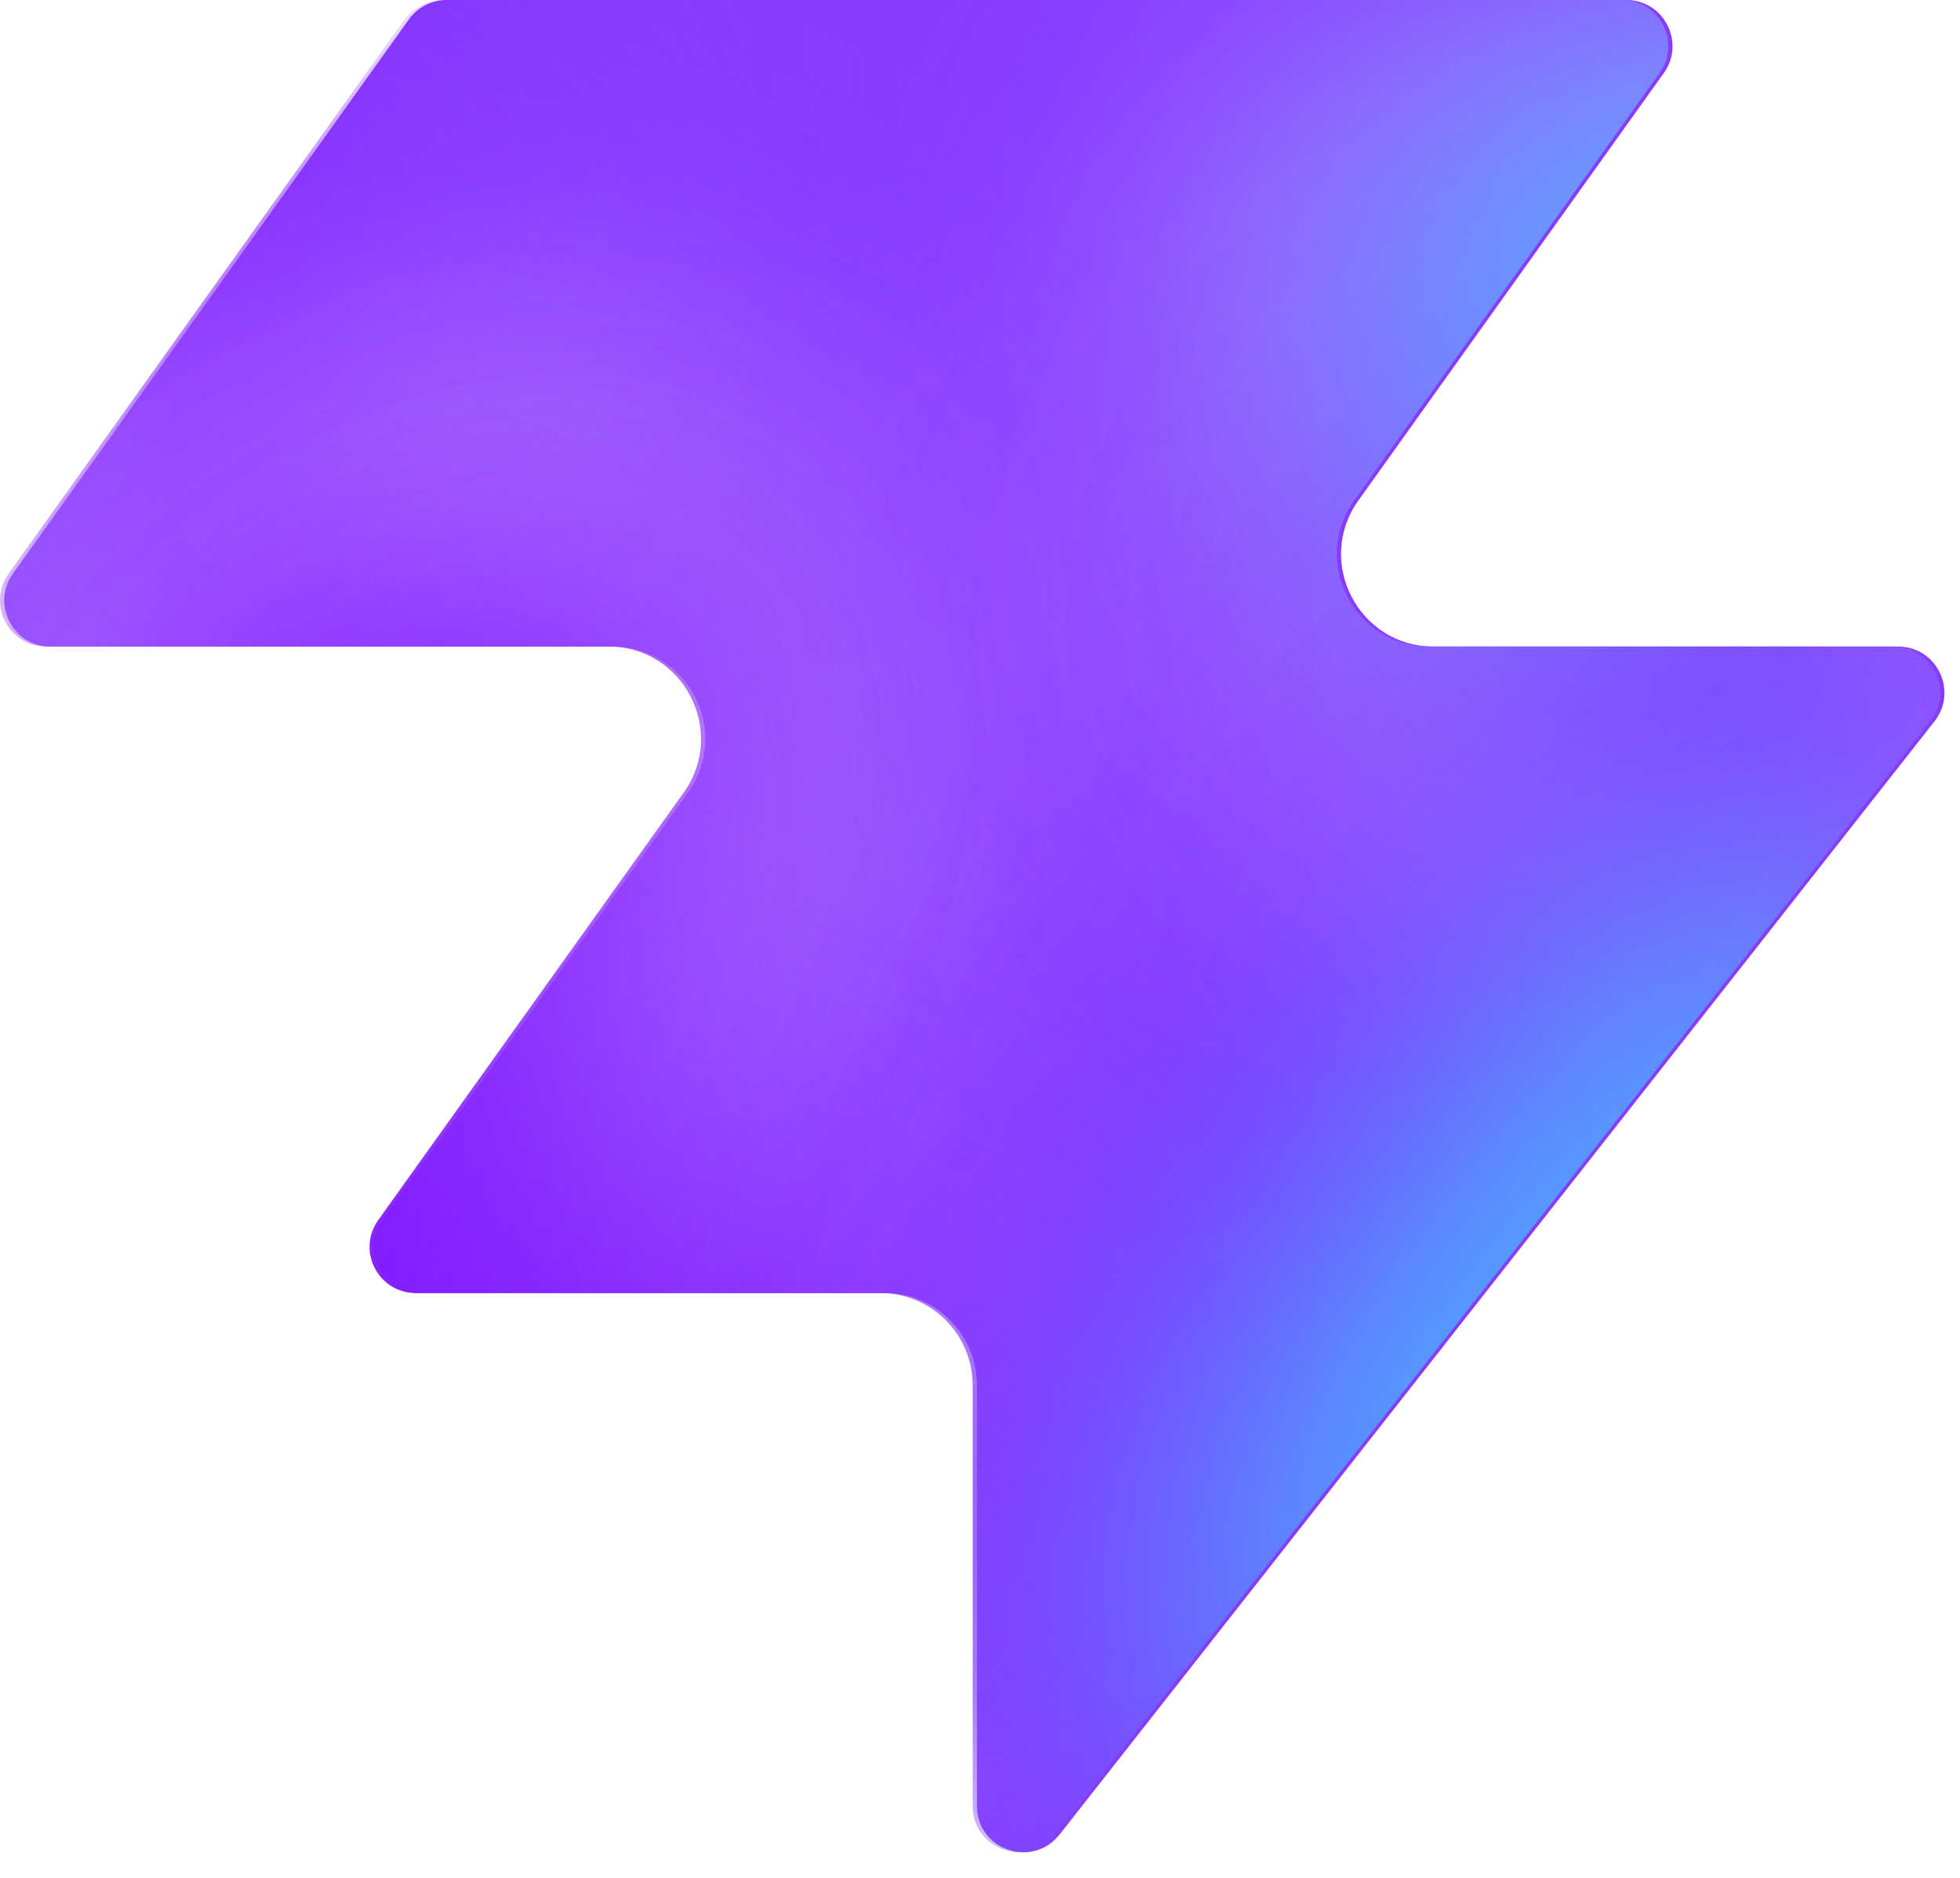
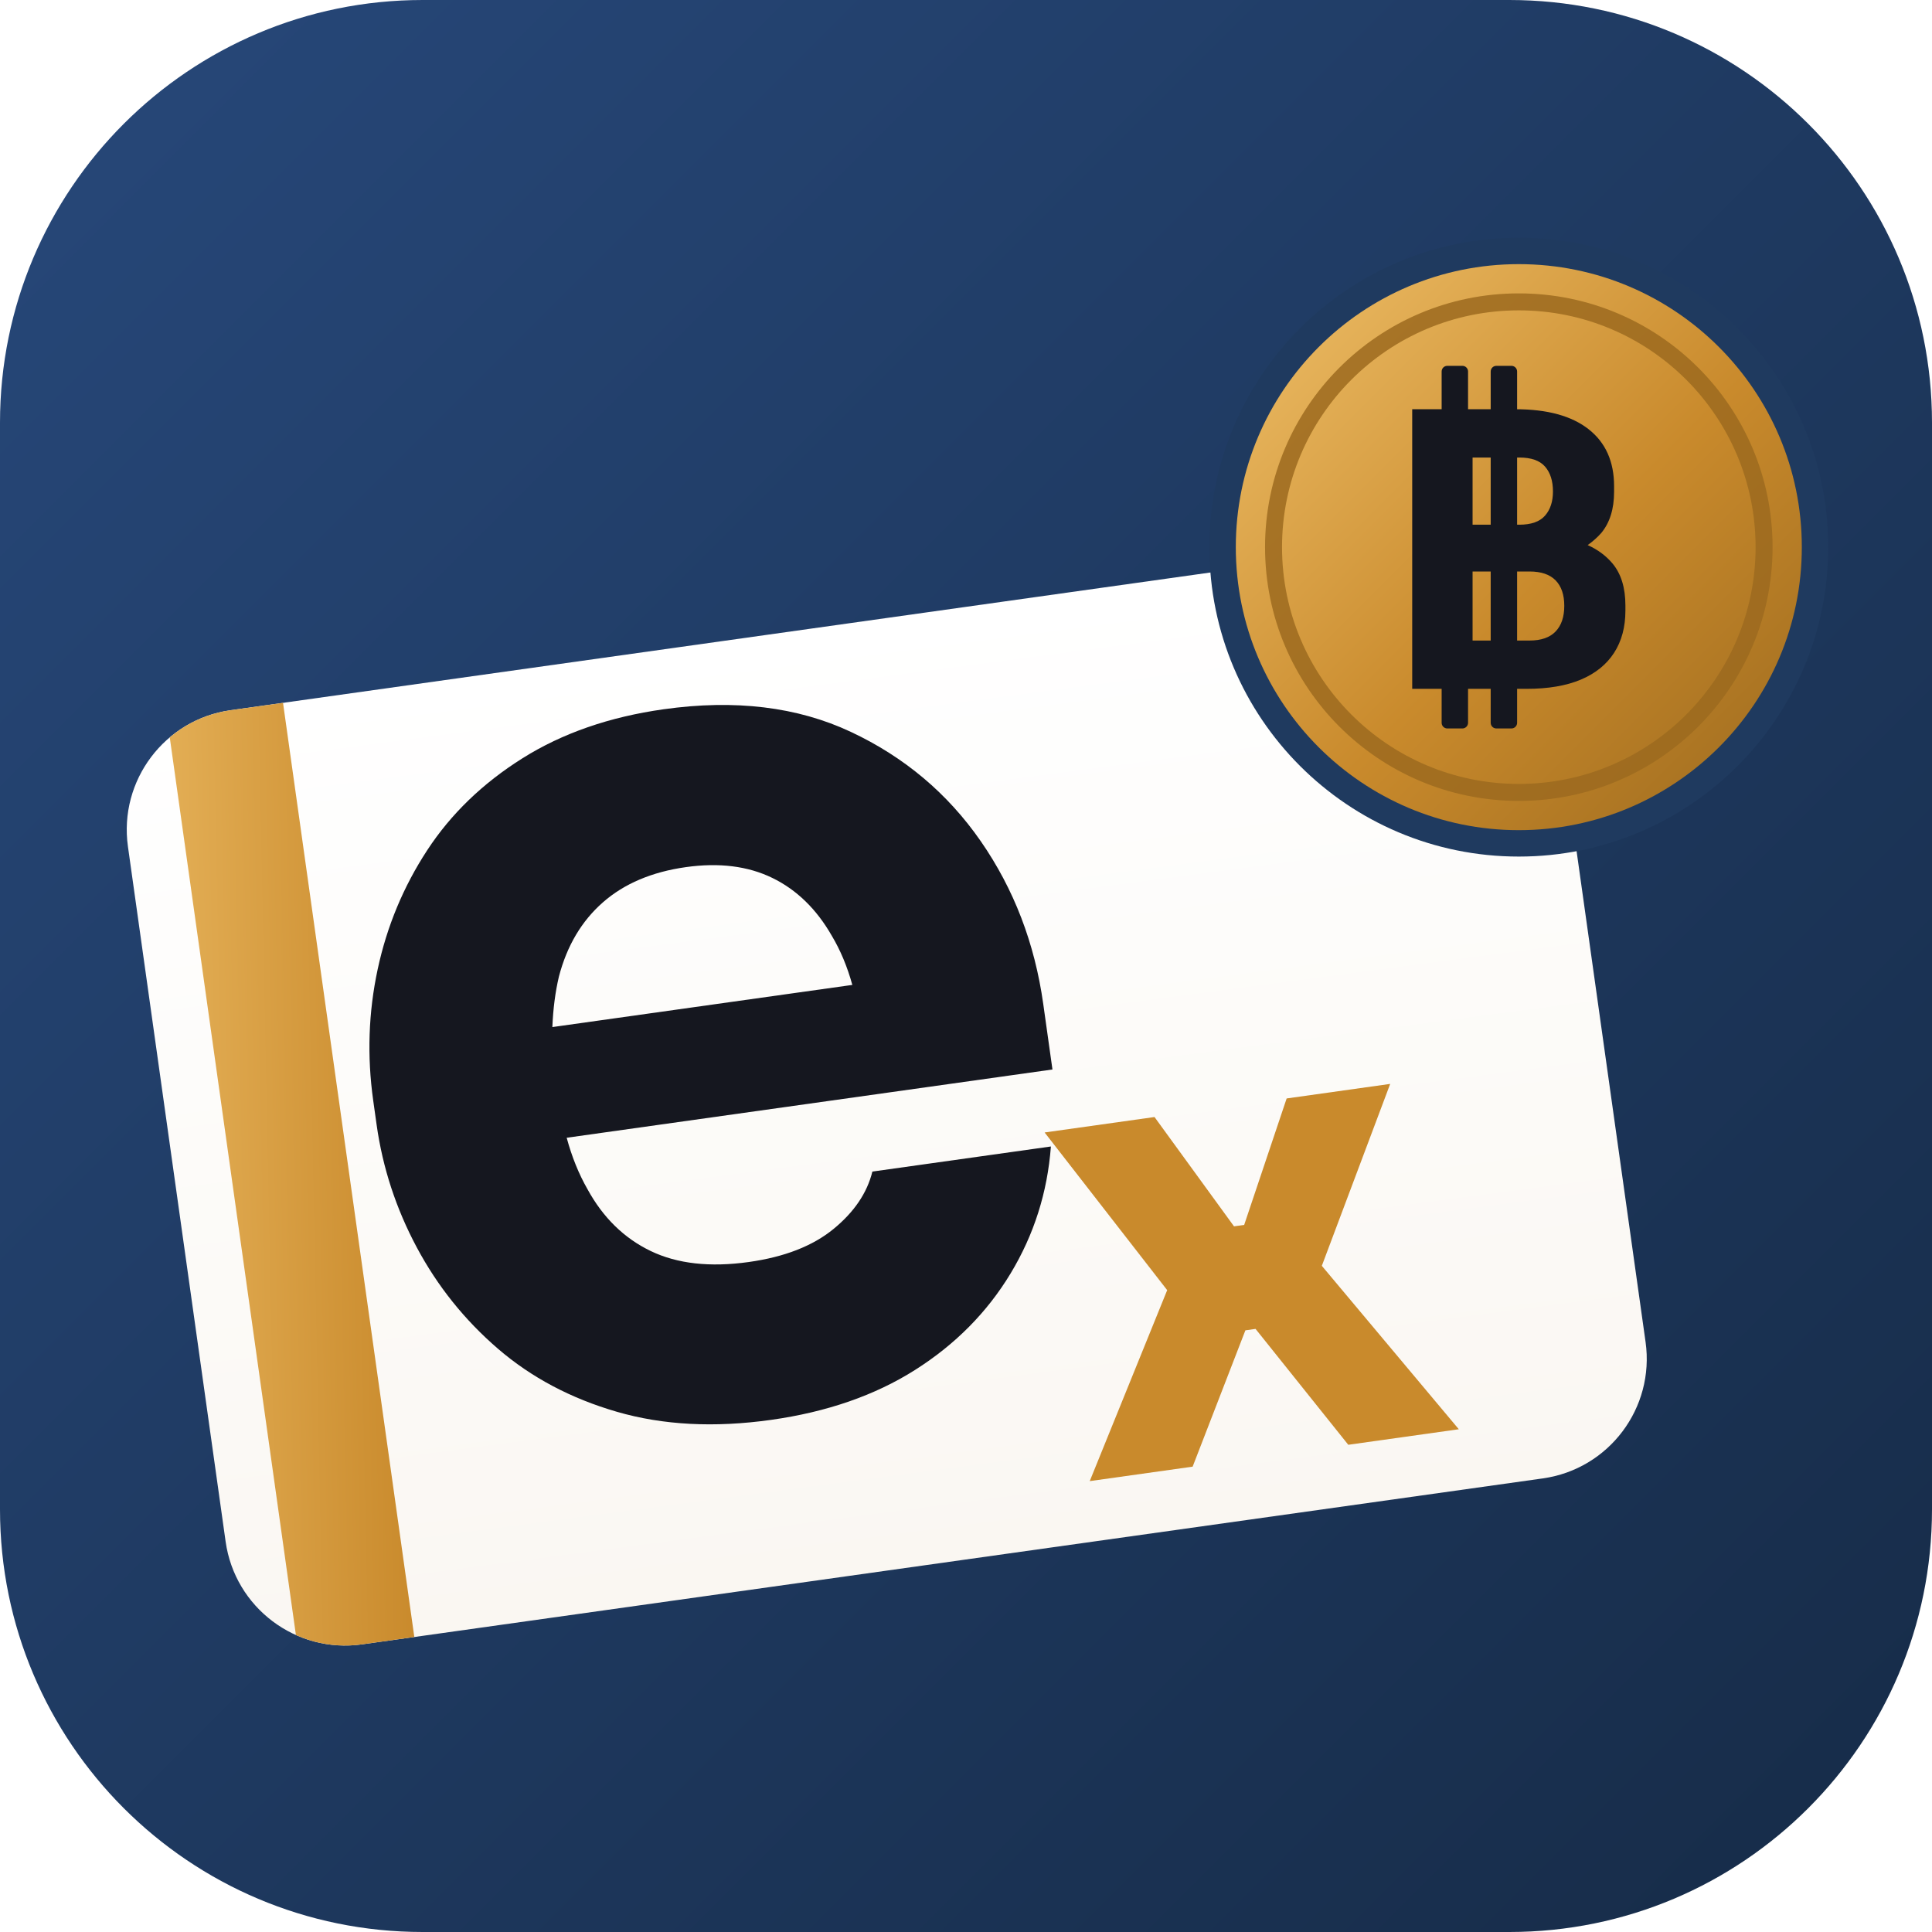
- <svg xmlns="http://www.w3.org/2000/svg" width="48" height="46" fill="none" viewBox="0 0 48 46">
-   <path fill="#863bff" d="M25.946 44.938c-.664.845-2.021.375-2.021-.698V33.937a2.26 2.26 0 0 0-2.262-2.262H10.287c-.92 0-1.456-1.04-.92-1.788l7.48-10.471c1.07-1.497 0-3.578-1.842-3.578H1.237c-.92 0-1.456-1.04-.92-1.788L10.013.474c.214-.297.556-.474.92-.474h28.894c.92 0 1.456 1.04.92 1.788l-7.48 10.471c-1.07 1.498 0 3.579 1.842 3.579h11.377c.943 0 1.473 1.088.89 1.83L25.947 44.94z" style="fill:#863bff;fill:color(display-p3 .525 .23 1);fill-opacity:1" />
-   <mask id="a" width="48" height="46" x="0" y="0" maskUnits="userSpaceOnUse" style="mask-type:alpha">
-     <path fill="#000" d="M25.842 44.938c-.664.844-2.021.375-2.021-.698V33.937a2.26 2.26 0 0 0-2.262-2.262H10.183c-.92 0-1.456-1.04-.92-1.788l7.48-10.471c1.07-1.498 0-3.579-1.842-3.579H1.133c-.92 0-1.456-1.04-.92-1.787L9.91.473c.214-.297.556-.474.92-.474h28.894c.92 0 1.456 1.04.92 1.788l-7.48 10.471c-1.07 1.498 0 3.578 1.842 3.578h11.377c.943 0 1.473 1.088.89 1.832L25.843 44.94z" style="fill:#000;fill-opacity:1" />
-   </mask>
-   <g mask="url(#a)">
-     <g filter="url(#b)">
-       <ellipse cx="5.508" cy="14.704" fill="#ede6ff" rx="5.508" ry="14.704" style="fill:#ede6ff;fill:color(display-p3 .927 .903 1);fill-opacity:1" transform="matrix(.00324 1 1 -.00324 -4.47 31.516)" />
+ <svg xmlns="http://www.w3.org/2000/svg" viewBox="0 0 1024 1024" width="1024" height="1024">
+   <defs>
+     <linearGradient id="bgs" x1="0" y1="0" x2="1" y2="1">
+       <stop offset="0" stop-color="#27487A" />
+       <stop offset="1" stop-color="#162B47" />
+     </linearGradient>
+     <linearGradient id="cards" x1="0" y1="0" x2="0" y2="1">
+       <stop offset="0" stop-color="#FFFFFF" />
+       <stop offset="1" stop-color="#FAF7F2" />
+     </linearGradient>
+     <linearGradient id="ribs" x1="0" y1="0" x2="1" y2="1">
+       <stop offset="0" stop-color="#E3AE55" />
+       <stop offset="1" stop-color="#C98A2C" />
+     </linearGradient>
+     <linearGradient id="coins" x1="0" y1="0" x2="1" y2="1">
+       <stop offset="0" stop-color="#EFC06A" />
+       <stop offset=".55" stop-color="#C98A2C" />
+       <stop offset="1" stop-color="#9C6A1E" />
+     </linearGradient>
+     <linearGradient id="faces" x1="0" y1="0" x2="1" y2="1">
+       <stop offset="0" stop-color="#E8B65C" />
+       <stop offset="1" stop-color="#CF9234" />
+     </linearGradient>
+     <filter id="blurs" x="-30%" y="-30%" width="160%" height="160%">
+       <feGaussianBlur stdDeviation="18" />
+     </filter>
+   </defs>
+   <rect width="1024" height="1024" rx="224" fill="url(#bgs)" />
+   <g transform="translate(470 580) rotate(-8)">
+     <rect x="-380" y="-250" width="760" height="500" rx="64" fill="url(#cards)" />
+     <clipPath id="clips">
+       <rect x="-380" y="-250" width="760" height="500" rx="64" />
+     </clipPath>
+     <g clip-path="url(#clips)">
+       <rect x="-350" y="-260" width="62" height="520" fill="url(#ribs)" />
    </g>
-     <g filter="url(#c)">
-       <ellipse cx="10.399" cy="29.851" fill="#ede6ff" rx="10.399" ry="29.851" style="fill:#ede6ff;fill:color(display-p3 .927 .903 1);fill-opacity:1" transform="matrix(.00324 1 1 -.00324 -39.328 7.883)" />
+     <g fill="#15171F">
+       <path d="M324 -19Q254 -19 200.5 5.0Q147 29 111.5 69.5Q76 110 57.5 160.5Q39 211 39 264V284Q39 339 57.5 389.5Q76 440 111.0 480.0Q146 520 198.5 543.5Q251 567 318 567Q406 567 466.5 527.5Q527 488 559.0 424.5Q591 361 591 286V232H191Q194 208 202 188Q216 151 246.0 131.0Q276 111 324 111Q368 111 396.0 128.0Q424 145 434 170H581Q569 115 534.0 72.0Q499 29 446.0 5.0Q393 -19 324 -19ZM192 323H439Q436 346 428 365Q414 400 386.5 418.5Q359 437 318 437Q276 437 247.0 418.0Q218 399 203 363Q196 345 192 323Z" transform="translate(-295.35 150.00) scale(0.65 -0.65)" />
    </g>
-     <g filter="url(#d)">
-       <ellipse cx="5.508" cy="30.487" fill="#7e14ff" rx="5.508" ry="30.487" style="fill:#7e14ff;fill:color(display-p3 .492 .077 1);fill-opacity:1" transform="rotate(89.814 -25.913 -14.639)scale(1 -1)" />
-     </g>
-     <g filter="url(#e)">
-       <ellipse cx="5.508" cy="30.599" fill="#7e14ff" rx="5.508" ry="30.599" style="fill:#7e14ff;fill:color(display-p3 .492 .077 1);fill-opacity:1" transform="rotate(89.814 -32.644 -3.334)scale(1 -1)" />
-     </g>
-     <g filter="url(#f)">
-       <ellipse cx="5.508" cy="30.599" fill="#7e14ff" rx="5.508" ry="30.599" style="fill:#7e14ff;fill:color(display-p3 .492 .077 1);fill-opacity:1" transform="matrix(.00324 1 1 -.00324 -34.34 30.47)" />
-     </g>
-     <g filter="url(#g)">
-       <ellipse cx="14.072" cy="22.078" fill="#ede6ff" rx="14.072" ry="22.078" style="fill:#ede6ff;fill:color(display-p3 .927 .903 1);fill-opacity:1" transform="rotate(93.35 24.506 48.493)scale(-1 1)" />
-     </g>
-     <g filter="url(#h)">
-       <ellipse cx="3.47" cy="21.501" fill="#7e14ff" rx="3.47" ry="21.501" style="fill:#7e14ff;fill:color(display-p3 .492 .077 1);fill-opacity:1" transform="rotate(89.009 28.708 47.59)scale(-1 1)" />
-     </g>
-     <g filter="url(#i)">
-       <ellipse cx="3.47" cy="21.501" fill="#7e14ff" rx="3.47" ry="21.501" style="fill:#7e14ff;fill:color(display-p3 .492 .077 1);fill-opacity:1" transform="rotate(89.009 28.708 47.59)scale(-1 1)" />
-     </g>
-     <g filter="url(#j)">
-       <ellipse cx=".387" cy="8.972" fill="#7e14ff" rx="4.407" ry="29.108" style="fill:#7e14ff;fill:color(display-p3 .492 .077 1);fill-opacity:1" transform="rotate(39.51 .387 8.972)" />
-     </g>
-     <g filter="url(#k)">
-       <ellipse cx="47.523" cy="-6.092" fill="#7e14ff" rx="4.407" ry="29.108" style="fill:#7e14ff;fill:color(display-p3 .492 .077 1);fill-opacity:1" transform="rotate(37.892 47.523 -6.092)" />
-     </g>
-     <g filter="url(#l)">
-       <ellipse cx="41.412" cy="6.333" fill="#47bfff" rx="5.971" ry="9.665" style="fill:#47bfff;fill:color(display-p3 .28 .748 1);fill-opacity:1" transform="rotate(37.892 41.412 6.333)" />
-     </g>
-     <g filter="url(#m)">
-       <ellipse cx="-1.879" cy="38.332" fill="#7e14ff" rx="4.407" ry="29.108" style="fill:#7e14ff;fill:color(display-p3 .492 .077 1);fill-opacity:1" transform="rotate(37.892 -1.88 38.332)" />
-     </g>
-     <g filter="url(#n)">
-       <ellipse cx="-1.879" cy="38.332" fill="#7e14ff" rx="4.407" ry="29.108" style="fill:#7e14ff;fill:color(display-p3 .492 .077 1);fill-opacity:1" transform="rotate(37.892 -1.88 38.332)" />
-     </g>
-     <g filter="url(#o)">
-       <ellipse cx="35.651" cy="29.907" fill="#7e14ff" rx="4.407" ry="29.108" style="fill:#7e14ff;fill:color(display-p3 .492 .077 1);fill-opacity:1" transform="rotate(37.892 35.651 29.907)" />
-     </g>
-     <g filter="url(#p)">
-       <ellipse cx="38.418" cy="32.4" fill="#47bfff" rx="5.971" ry="15.297" style="fill:#47bfff;fill:color(display-p3 .28 .748 1);fill-opacity:1" transform="rotate(37.892 38.418 32.4)" />
+     <g fill="#C98A2C">
+       <path d="M12 0 173 278 18 548H191L290 362H306L399 548H562L417 282L593 0H419L301 199H285L174 0Z" transform="translate(73.92 218.00) scale(0.34 -0.34)" />
    </g>
  </g>
-   <defs>
-     <filter id="b" width="60.045" height="41.654" x="-19.77" y="16.149" color-interpolation-filters="sRGB" filterUnits="userSpaceOnUse">
-       <feFlood flood-opacity="0" result="BackgroundImageFix" />
-       <feBlend in="SourceGraphic" in2="BackgroundImageFix" result="shape" />
-       <feGaussianBlur result="effect1_foregroundBlur_2002_17158" stdDeviation="7.659" />
-     </filter>
-     <filter id="c" width="90.34" height="51.437" x="-54.613" y="-7.533" color-interpolation-filters="sRGB" filterUnits="userSpaceOnUse">
-       <feFlood flood-opacity="0" result="BackgroundImageFix" />
-       <feBlend in="SourceGraphic" in2="BackgroundImageFix" result="shape" />
-       <feGaussianBlur result="effect1_foregroundBlur_2002_17158" stdDeviation="7.659" />
-     </filter>
-     <filter id="d" width="79.355" height="29.4" x="-49.64" y="2.03" color-interpolation-filters="sRGB" filterUnits="userSpaceOnUse">
-       <feFlood flood-opacity="0" result="BackgroundImageFix" />
-       <feBlend in="SourceGraphic" in2="BackgroundImageFix" result="shape" />
-       <feGaussianBlur result="effect1_foregroundBlur_2002_17158" stdDeviation="4.596" />
-     </filter>
-     <filter id="e" width="79.579" height="29.4" x="-45.045" y="20.029" color-interpolation-filters="sRGB" filterUnits="userSpaceOnUse">
-       <feFlood flood-opacity="0" result="BackgroundImageFix" />
-       <feBlend in="SourceGraphic" in2="BackgroundImageFix" result="shape" />
-       <feGaussianBlur result="effect1_foregroundBlur_2002_17158" stdDeviation="4.596" />
-     </filter>
-     <filter id="f" width="79.579" height="29.4" x="-43.513" y="21.178" color-interpolation-filters="sRGB" filterUnits="userSpaceOnUse">
-       <feFlood flood-opacity="0" result="BackgroundImageFix" />
-       <feBlend in="SourceGraphic" in2="BackgroundImageFix" result="shape" />
-       <feGaussianBlur result="effect1_foregroundBlur_2002_17158" stdDeviation="4.596" />
-     </filter>
-     <filter id="g" width="74.749" height="58.852" x="15.756" y="-17.901" color-interpolation-filters="sRGB" filterUnits="userSpaceOnUse">
-       <feFlood flood-opacity="0" result="BackgroundImageFix" />
-       <feBlend in="SourceGraphic" in2="BackgroundImageFix" result="shape" />
-       <feGaussianBlur result="effect1_foregroundBlur_2002_17158" stdDeviation="7.659" />
-     </filter>
-     <filter id="h" width="61.377" height="25.362" x="23.548" y="2.284" color-interpolation-filters="sRGB" filterUnits="userSpaceOnUse">
-       <feFlood flood-opacity="0" result="BackgroundImageFix" />
-       <feBlend in="SourceGraphic" in2="BackgroundImageFix" result="shape" />
-       <feGaussianBlur result="effect1_foregroundBlur_2002_17158" stdDeviation="4.596" />
-     </filter>
-     <filter id="i" width="61.377" height="25.362" x="23.548" y="2.284" color-interpolation-filters="sRGB" filterUnits="userSpaceOnUse">
-       <feFlood flood-opacity="0" result="BackgroundImageFix" />
-       <feBlend in="SourceGraphic" in2="BackgroundImageFix" result="shape" />
-       <feGaussianBlur result="effect1_foregroundBlur_2002_17158" stdDeviation="4.596" />
-     </filter>
-     <filter id="j" width="56.045" height="63.649" x="-27.636" y="-22.853" color-interpolation-filters="sRGB" filterUnits="userSpaceOnUse">
-       <feFlood flood-opacity="0" result="BackgroundImageFix" />
-       <feBlend in="SourceGraphic" in2="BackgroundImageFix" result="shape" />
-       <feGaussianBlur result="effect1_foregroundBlur_2002_17158" stdDeviation="4.596" />
-     </filter>
-     <filter id="k" width="54.814" height="64.646" x="20.116" y="-38.415" color-interpolation-filters="sRGB" filterUnits="userSpaceOnUse">
-       <feFlood flood-opacity="0" result="BackgroundImageFix" />
-       <feBlend in="SourceGraphic" in2="BackgroundImageFix" result="shape" />
-       <feGaussianBlur result="effect1_foregroundBlur_2002_17158" stdDeviation="4.596" />
-     </filter>
-     <filter id="l" width="33.541" height="35.313" x="24.641" y="-11.323" color-interpolation-filters="sRGB" filterUnits="userSpaceOnUse">
-       <feFlood flood-opacity="0" result="BackgroundImageFix" />
-       <feBlend in="SourceGraphic" in2="BackgroundImageFix" result="shape" />
-       <feGaussianBlur result="effect1_foregroundBlur_2002_17158" stdDeviation="4.596" />
-     </filter>
-     <filter id="m" width="54.814" height="64.646" x="-29.286" y="6.009" color-interpolation-filters="sRGB" filterUnits="userSpaceOnUse">
-       <feFlood flood-opacity="0" result="BackgroundImageFix" />
-       <feBlend in="SourceGraphic" in2="BackgroundImageFix" result="shape" />
-       <feGaussianBlur result="effect1_foregroundBlur_2002_17158" stdDeviation="4.596" />
-     </filter>
-     <filter id="n" width="54.814" height="64.646" x="-29.286" y="6.009" color-interpolation-filters="sRGB" filterUnits="userSpaceOnUse">
-       <feFlood flood-opacity="0" result="BackgroundImageFix" />
-       <feBlend in="SourceGraphic" in2="BackgroundImageFix" result="shape" />
-       <feGaussianBlur result="effect1_foregroundBlur_2002_17158" stdDeviation="4.596" />
-     </filter>
-     <filter id="o" width="54.814" height="64.646" x="8.244" y="-2.416" color-interpolation-filters="sRGB" filterUnits="userSpaceOnUse">
-       <feFlood flood-opacity="0" result="BackgroundImageFix" />
-       <feBlend in="SourceGraphic" in2="BackgroundImageFix" result="shape" />
-       <feGaussianBlur result="effect1_foregroundBlur_2002_17158" stdDeviation="4.596" />
-     </filter>
-     <filter id="p" width="39.409" height="43.623" x="18.713" y="10.588" color-interpolation-filters="sRGB" filterUnits="userSpaceOnUse">
-       <feFlood flood-opacity="0" result="BackgroundImageFix" />
-       <feBlend in="SourceGraphic" in2="BackgroundImageFix" result="shape" />
-       <feGaussianBlur result="effect1_foregroundBlur_2002_17158" stdDeviation="4.596" />
-     </filter>
-   </defs>
+   <circle cx="805" cy="290" r="164" fill="#1F3A5F" />
+   <circle cx="805" cy="290" r="150" fill="url(#coins)" />
+   <circle cx="805" cy="290" r="130" fill="none" stroke="#9C6A1E" stroke-width="9" opacity=".85" />
+   <g fill="#15171F">
+     <path d="M82 -5V736H356Q482 736 549.5 683.0Q617 630 617 532V517Q617 449 583 408Q567 390 547 376Q587 358 613 327Q647 286 647 216V202Q647 137 617.0 90.5Q587 44 529.0 19.5Q471 -5 385 -5ZM242 306V123H393Q439 123 462.0 147.0Q485 171 485.0 215.0Q485 259 462.0 282.5Q439 306 393 306ZM242 608V430H366Q413 430 434.0 454.0Q455 478 455 518Q455 560 434.0 584.0Q413 608 366 608Z" transform="translate(732.10 364.10) scale(0.2 -0.2)" />
+     <rect x="764.1" y="193.9" width="14" height="192.2" rx="3" />
+     <rect x="790.1" y="193.9" width="14" height="192.2" rx="3" />
+   </g>
</svg>
